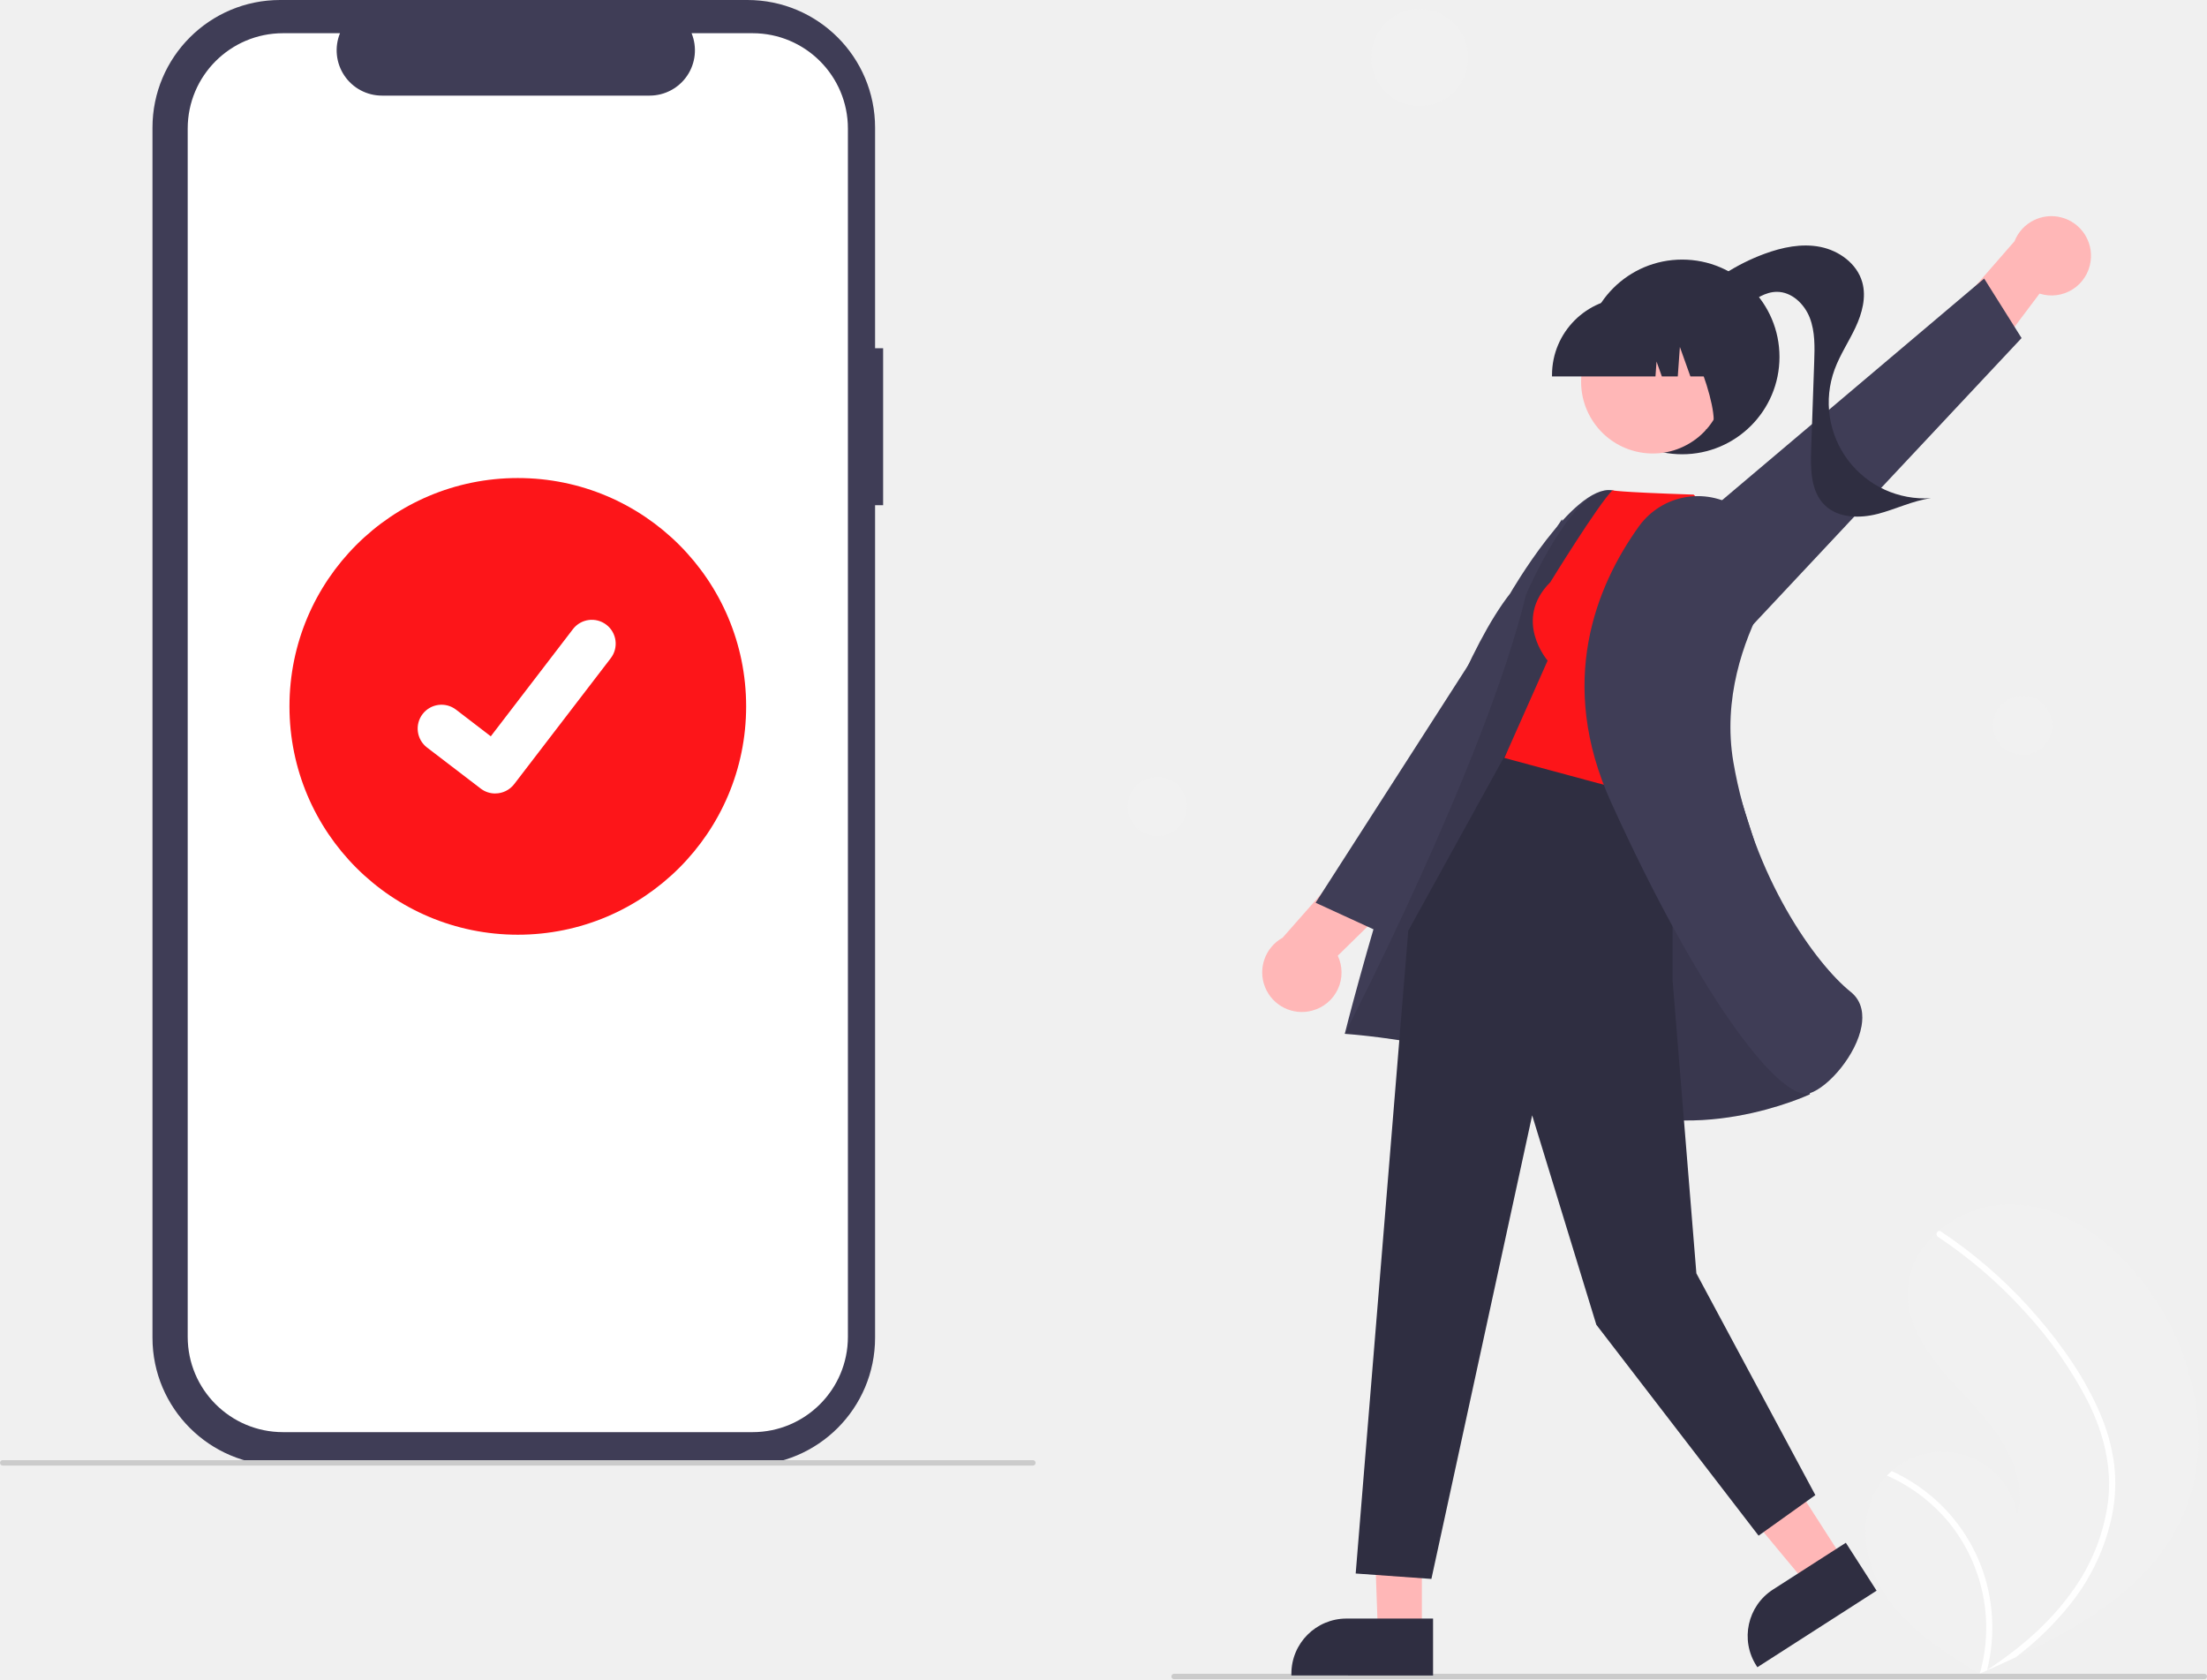
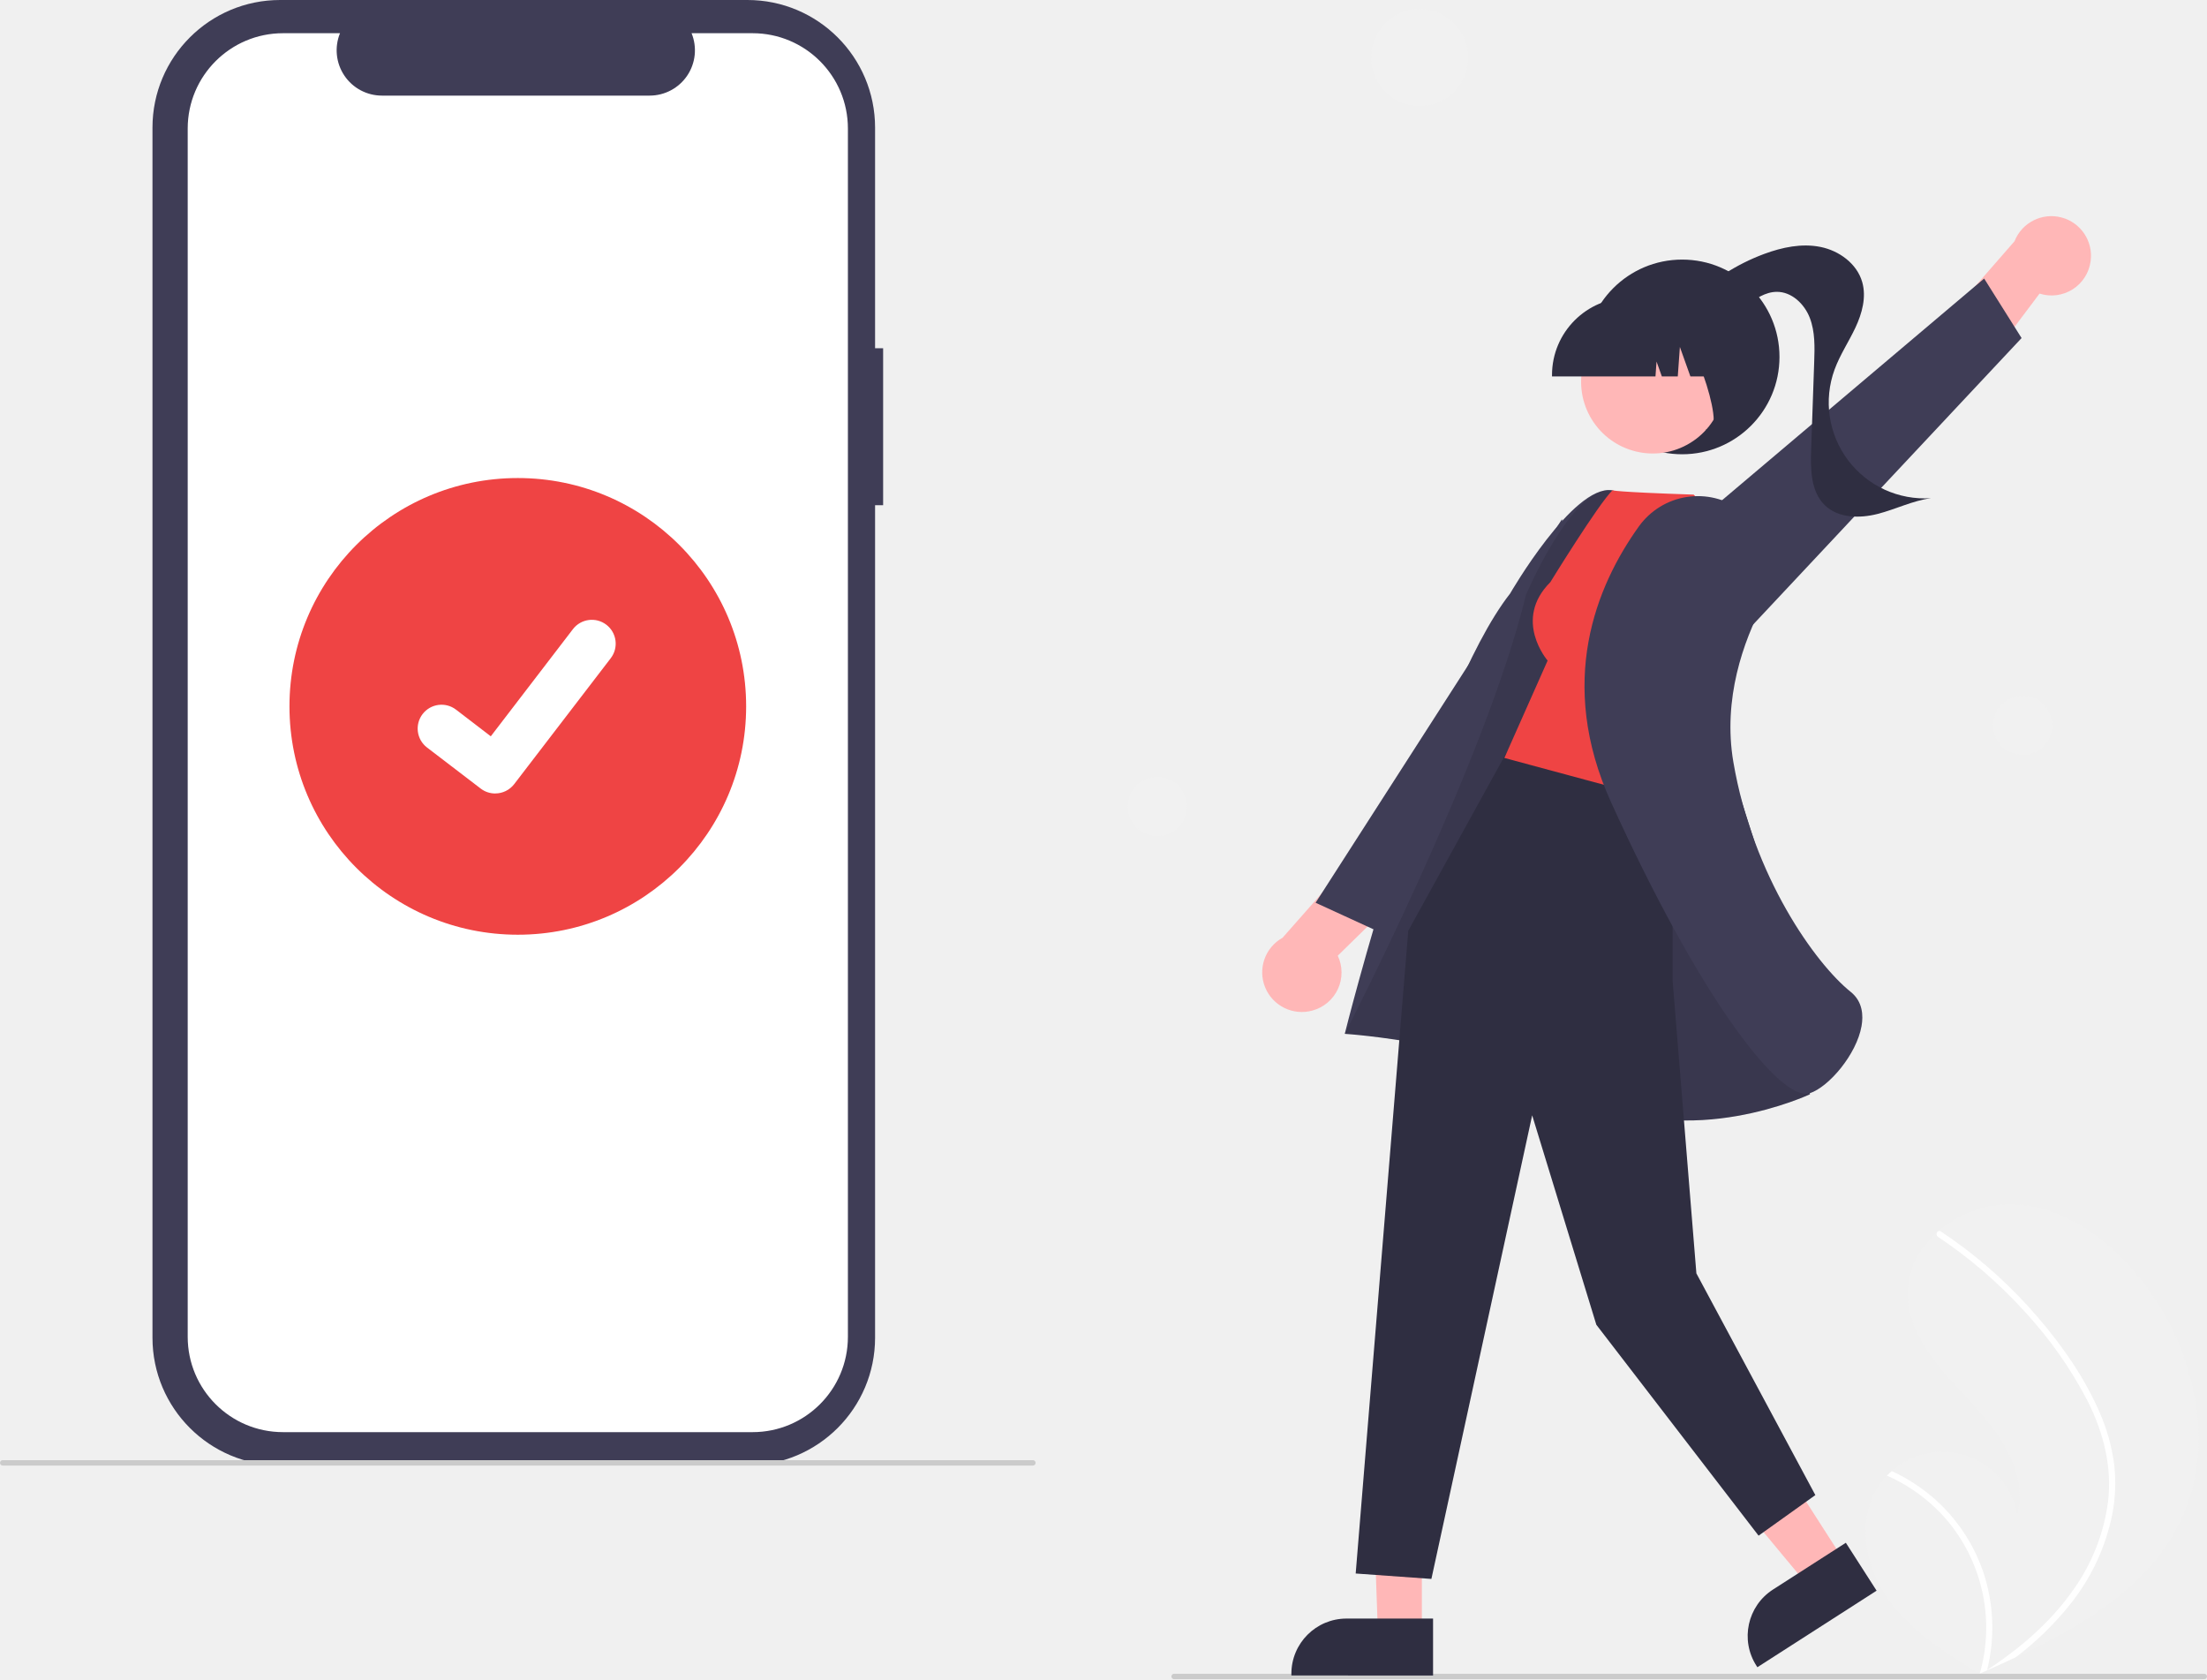
<svg xmlns="http://www.w3.org/2000/svg" data-name="Layer 1" width="816.215" height="621" viewBox="0 0 816.215 621">
  <path d="M518.501,268.281h-2.978V186.711A47.211,47.211,0,0,0,468.313,139.5H295.495a47.211,47.211,0,0,0-47.211,47.211V634.212a47.211,47.211,0,0,0,47.211,47.211H468.312a47.211,47.211,0,0,0,47.211-47.211v-307.868h2.978Z" transform="translate(-191.8923 -139.5)" fill="#3f3d56" />
  <path d="M470.217,151.783H447.659A16.75,16.75,0,0,1,432.15,174.859H333.145a16.75,16.75,0,0,1-15.508-23.076H296.567A35.256,35.256,0,0,0,261.311,187.039V633.884a35.256,35.256,0,0,0,35.256,35.256H470.217a35.256,35.256,0,0,0,35.256-35.256h0V187.039A35.256,35.256,0,0,0,470.217,151.783Z" transform="translate(-191.8923 -139.5)" fill="#fff" />
  <path d="M573.892,681.5h-381a1,1,0,0,1,0-2h381a1,1,0,0,1,0,2Z" transform="translate(-191.8923 -139.5)" fill="#cbcbcb" />
-   <circle id="baf12095-0797-4180-a98d-6422936d747a" data-name="Ellipse 44" cx="191.5" cy="261.234" r="84.446" fill="#fd1519" />
-   <path id="b582f34e-fd02-4670-b1d8-d23f069ed737-410" data-name="Path 395" d="M375.024,432.947a8.758,8.758,0,0,1-5.269-1.751l-.094-.071-19.846-15.182a8.819,8.819,0,1,1,10.732-13.998l12.855,9.858L403.778,372.174a8.816,8.816,0,0,1,12.36-1.633l.003.002-.189.262.194-.262a8.826,8.826,0,0,1,1.631,12.362l-35.729,46.592a8.821,8.821,0,0,1-7.015,3.439Z" transform="translate(-191.8923 -139.5)" fill="#fff" />
+   <circle id="baf12095-0797-4180-a98d-6422936d747a" data-name="Ellipse 44" cx="191.5" cy="261.234" r="84.446" fill="#ef4444" />
+   <path id="b582f34e-fd02-4670-b1d8-d23f069ed737-263" data-name="Path 395" d="M375.024,432.947a8.758,8.758,0,0,1-5.269-1.751l-.094-.071-19.846-15.182a8.819,8.819,0,1,1,10.732-13.998l12.855,9.858L403.778,372.174a8.816,8.816,0,0,1,12.36-1.633l.003.002-.189.262.194-.262a8.826,8.826,0,0,1,1.631,12.362l-35.729,46.592a8.821,8.821,0,0,1-7.015,3.439Z" transform="translate(-191.8923 -139.5)" fill="#fff" />
  <path d="M886.137,689.8a26.263,26.263,0,0,1,3.606-4.595c.565-.586,1.16-1.137,1.774-1.674a28.142,28.142,0,0,1,46.402,16.007c4.124-15.252-6.612-30.276-17.406-41.816-10.8-11.536-23.143-24.191-23.081-39.998.03-8.796,4.333-16.643,10.829-22.46.2-.176.401-.352.605-.522a41.071,41.071,0,0,1,28.288-9.858c19.199,1.028,35.963,13.932,47.605,29.238,18.739,24.627,26.95,59.197,13.832,87.231-11.539,24.656-36.149,39.298-61.265,51.069q-5.261,2.466-10.501,4.783c-.023.006-.048.023-.071.029-.168.074-.336.148-.494.224-.721.318-1.442.636-2.157.95l.331.216,1.033.669c-.358-.217-.712-.427-1.07-.644-.107-.066-.219-.127-.325-.193-12.336-7.402-24.843-15.232-33.365-26.788C881.867,719.67,878.313,702.484,886.137,689.8Z" transform="translate(-191.8923 -139.5)" fill="#f1f1f1" />
  <path d="M968.44,661.936a69.818,69.818,0,0,1,5.376,19.53,60.624,60.624,0,0,1-.731,18.012,77.675,77.675,0,0,1-15.577,33.322,111.792,111.792,0,0,1-20.182,19.62q-5.26,2.466-10.501,4.783c-.023.006-.048.023-.072.029-.168.074-.336.148-.494.224-.721.318-1.442.636-2.157.95l.331.216,1.033.669c-.358-.217-.712-.427-1.07-.644-.106-.066-.219-.127-.325-.193a61.796,61.796,0,0,0-11.207-55.647A62.325,62.325,0,0,0,889.743,685.205c.564-.586,1.16-1.137,1.774-1.674a64.619,64.619,0,0,1,9.904,5.655,63.317,63.317,0,0,1,23.959,31.74,64.735,64.735,0,0,1,1.405,36.188c.619-.405,1.241-.82,1.845-1.234,11.492-7.75,22.083-17.057,30.061-28.471a72.261,72.261,0,0,0,12.822-32.585c1.529-12.834-1.682-25.454-7.412-36.905a151.257,151.257,0,0,0-23.696-33.67,171.872,171.872,0,0,0-31.776-27.322,1.236,1.236,0,0,1-.366-1.664,1.051,1.051,0,0,1,.605-.522.915.915,0,0,1,.78.158c1.44.961,2.868,1.931,4.279,2.929a173.822,173.822,0,0,1,31.765,29.016C954.721,637.4,962.94,649.126,968.44,661.936Z" transform="translate(-191.8923 -139.5)" fill="#fff" />
  <circle id="ae2e9f9a-ed63-4994-961d-af4fbb6f5199" data-name="Ellipse 44" cx="525.042" cy="21.276" r="17.934" fill="#f1f1f1" />
  <circle id="b777be60-18da-4893-88a8-55a275d98bc2" data-name="Ellipse 44" cx="748.042" cy="268.276" r="10.934" fill="#f1f1f1" />
  <circle id="a703acd2-aa23-4bff-9a86-75b7d9a928c1" data-name="Ellipse 44" cx="428.042" cy="298.276" r="10.934" fill="#f1f1f1" />
  <path d="M626.108,760.5h381a1,1,0,1,0,0-2h-381a1,1,0,0,0,0,2Z" transform="translate(-191.8923 -139.5)" fill="#cbcbcb" />
  <path d="M965.062,236.135a14.652,14.652,0,0,0-28.137-7.426l-30.917,35.444,9.072,25.337,31.093-41.415A14.573,14.573,0,0,0,965.062,236.135Z" transform="translate(-191.8923 -139.5)" fill="#ffb7b7" />
  <polygon points="645.013 234.549 747.642 125.02 733.799 103.012 605.076 211.876 645.013 234.549" fill="#3f3d56" />
  <circle cx="622.108" cy="132" r="36" fill="#2f2e41" />
  <path d="M816.894,251.163A75.485,75.485,0,0,1,844.357,233.404c6.639-2.459,13.865-3.979,20.805-2.582,6.941,1.397,13.504,6.198,15.44,13.008,1.583,5.568-.052,11.564-2.509,16.806-2.457,5.242-5.738,10.102-7.725,15.54a35.468,35.468,0,0,0,35.689,47.562c-6.819.914-13.105,4.119-19.771,5.825-6.666,1.706-14.533,1.59-19.486-3.185-5.241-5.052-5.346-13.267-5.093-20.542q.565-16.222,1.13-32.445c.192-5.515.356-11.208-1.633-16.356-1.989-5.148-6.716-9.656-12.235-9.609-4.183.035-7.885,2.569-11.239,5.068-3.354,2.499-6.905,5.165-11.071,5.536-4.166.372-8.923-2.711-8.611-6.882Z" transform="translate(-191.8923 -139.5)" fill="#2f2e41" />
  <path d="M677.269,513.223a14.652,14.652,0,0,1-11.039-26.925l31.101-35.284,26.305,5.683-36.997,36.238a14.573,14.573,0,0,1-9.369,20.287Z" transform="translate(-191.8923 -139.5)" fill="#ffb7b7" />
  <polygon points="587.698 247.405 510.183 344.705 486.555 333.857 577.665 192.012 587.698 247.405" fill="#3f3d56" />
  <polygon points="525.848 541.211 507.374 540.921 509.596 603.887 525.845 603.887 525.848 541.211" fill="#ffb7b7" />
  <path d="M721.882,738.082l-32.001-.001h-.001A20.395,20.395,0,0,0,669.486,758.474v.663l52.395.002Z" transform="translate(-191.8923 -139.5)" fill="#2f2e41" />
  <polygon points="648.165 524.511 627.984 537.467 668.352 586.032 682.026 577.253 648.165 524.511" fill="#ffb7b7" />
  <path d="M874.54,710.049,847.611,727.338l-.001.001a20.395,20.395,0,0,0-6.143,28.179l.358.558,44.091-28.307Z" transform="translate(-191.8923 -139.5)" fill="#2f2e41" />
  <path d="M847.247,471.74s-44.84-148.927-59.25-150.94-37.628,38.213-37.628,38.213c-30.103,38.408-61.144,162.821-61.144,162.821s51.747,3.238,89.573,23.363,82.468-1.019,82.468-1.019Z" transform="translate(-191.8923 -139.5)" fill="#3f3d56" />
  <path d="M847.247,471.74s-44.84-148.927-59.25-150.94-31.731,38.621-31.731,38.621c-15,62-67.041,162.413-67.041,162.413s51.747,3.238,89.573,23.363,82.468-1.019,82.468-1.019Z" transform="translate(-191.8923 -139.5)" opacity="0.1" style="isolation:isolate" />
  <polygon points="618.567 287.682 618.567 362.517 627.374 470.921 671.374 552.921 650.374 567.921 590.374 489.921 566.643 412.472 529.374 583.921 501.374 581.921 520.82 344.21 557.721 277.3 618.567 287.682" fill="#2f2e41" />
-   <path d="M765.25,354.8c-14,14-1,29-1,29l-16,36,63,17,22.016-98.378-15-16c-30-1-30.016-1.622-30.016-1.622C782.994,325.944,765.25,354.8,765.25,354.8Z" transform="translate(-191.8923 -139.5)" fill="#fd1519" />
+   <path d="M765.25,354.8c-14,14-1,29-1,29l-16,36,63,17,22.016-98.378-15-16c-30-1-30.016-1.622-30.016-1.622C782.994,325.944,765.25,354.8,765.25,354.8Z" transform="translate(-191.8923 -139.5)" fill="#ef4444" />
  <path d="M835.803,328.23a26.884,26.884,0,0,0-37.777,5.913c-15.838,22.052-30.482,57.661-10.305,102.072,32.399,71.31,60.593,107.814,72.055,107.811a4.56,4.56,0,0,0,1.473-.231c7.055-2.394,17.256-14.332,19.103-24.853.661-3.766.504-9.011-4-12.612-12.936-10.346-36.158-42.562-43.402-84.964-4.003-23.43,3.76-44.772,10.978-58.55a26.879,26.879,0,0,0-7.777-34.329h0Z" transform="translate(-191.8923 -139.5)" fill="#3f3d56" />
  <circle cx="803.14" cy="280.711" r="26.5" transform="translate(-228.1167 280.1343) rotate(-28.6632)" fill="#ffb7b7" />
  <path d="M765.872,278.707h38.266l.393-5.494,1.962,5.494h5.892l.778-10.889,3.889,10.889h11.401v-.539a28.624,28.624,0,0,0-28.592-28.592h-5.395A28.624,28.624,0,0,0,765.872,278.168Z" transform="translate(-191.8923 -139.5)" fill="#2f2e41" />
  <path d="M822.67,298.454,839,293.156V253.5H808.156l.764.762C819.544,264.873,831.36,302.519,822.67,298.454Z" transform="translate(-191.8923 -139.5)" fill="#2f2e41" />
</svg>
